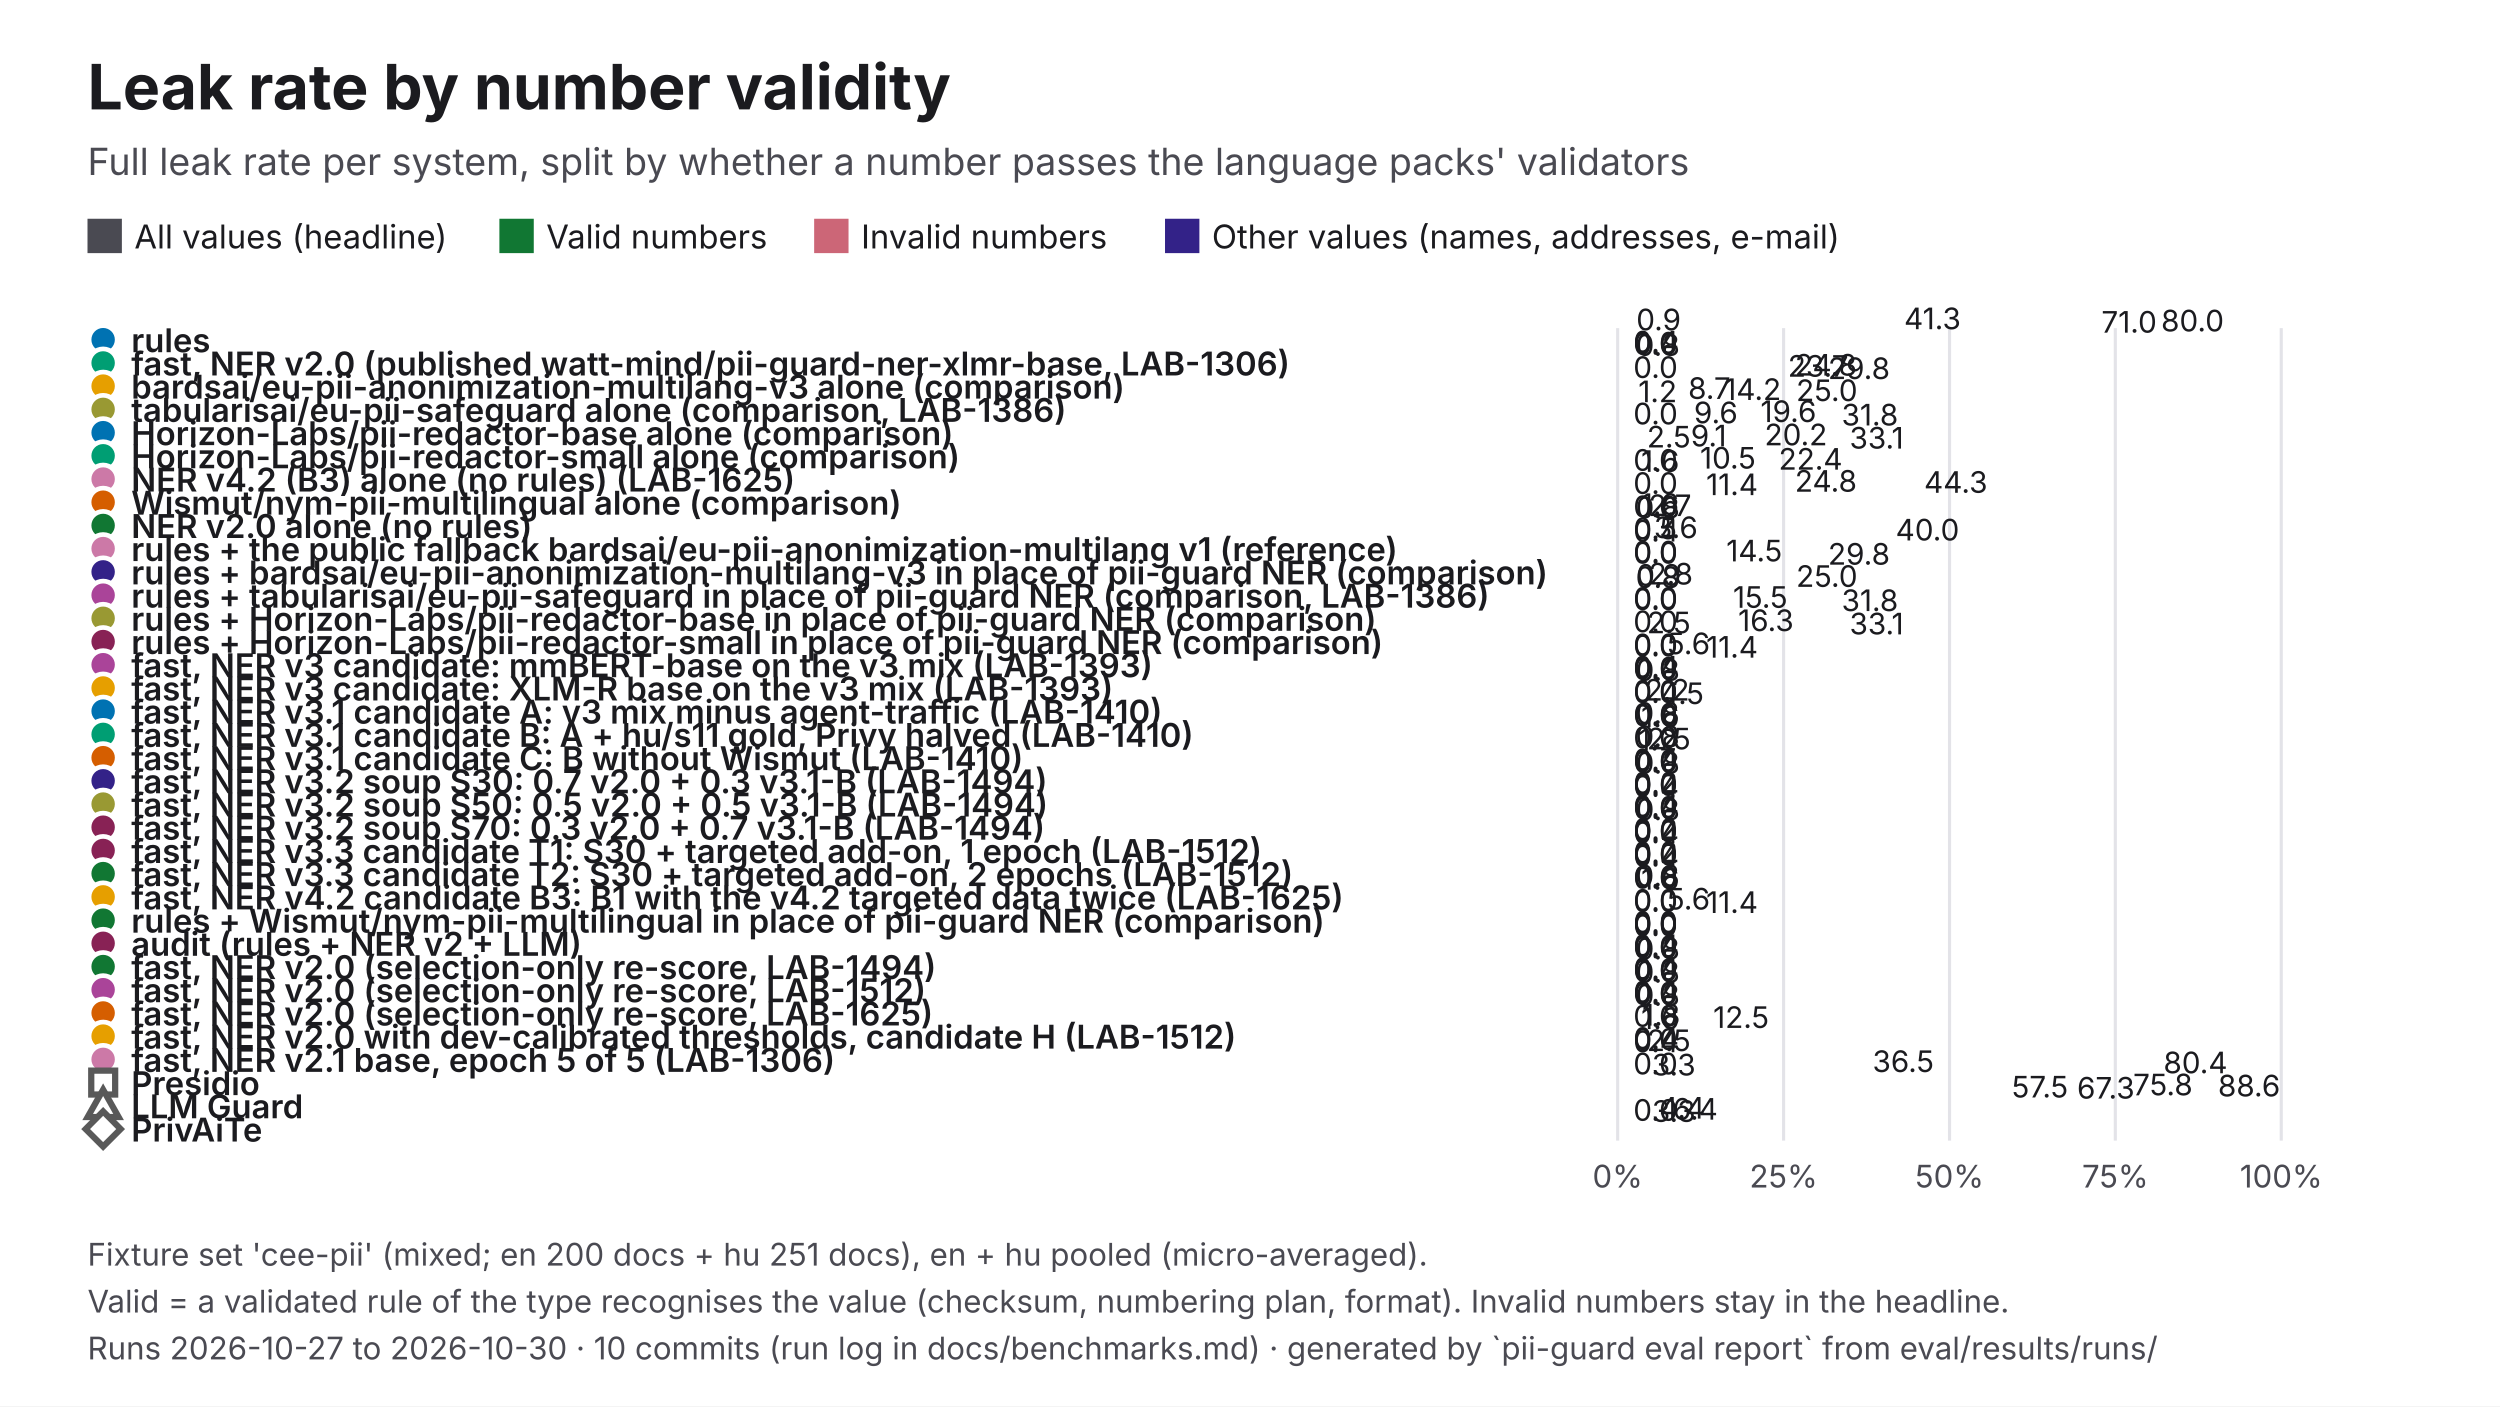
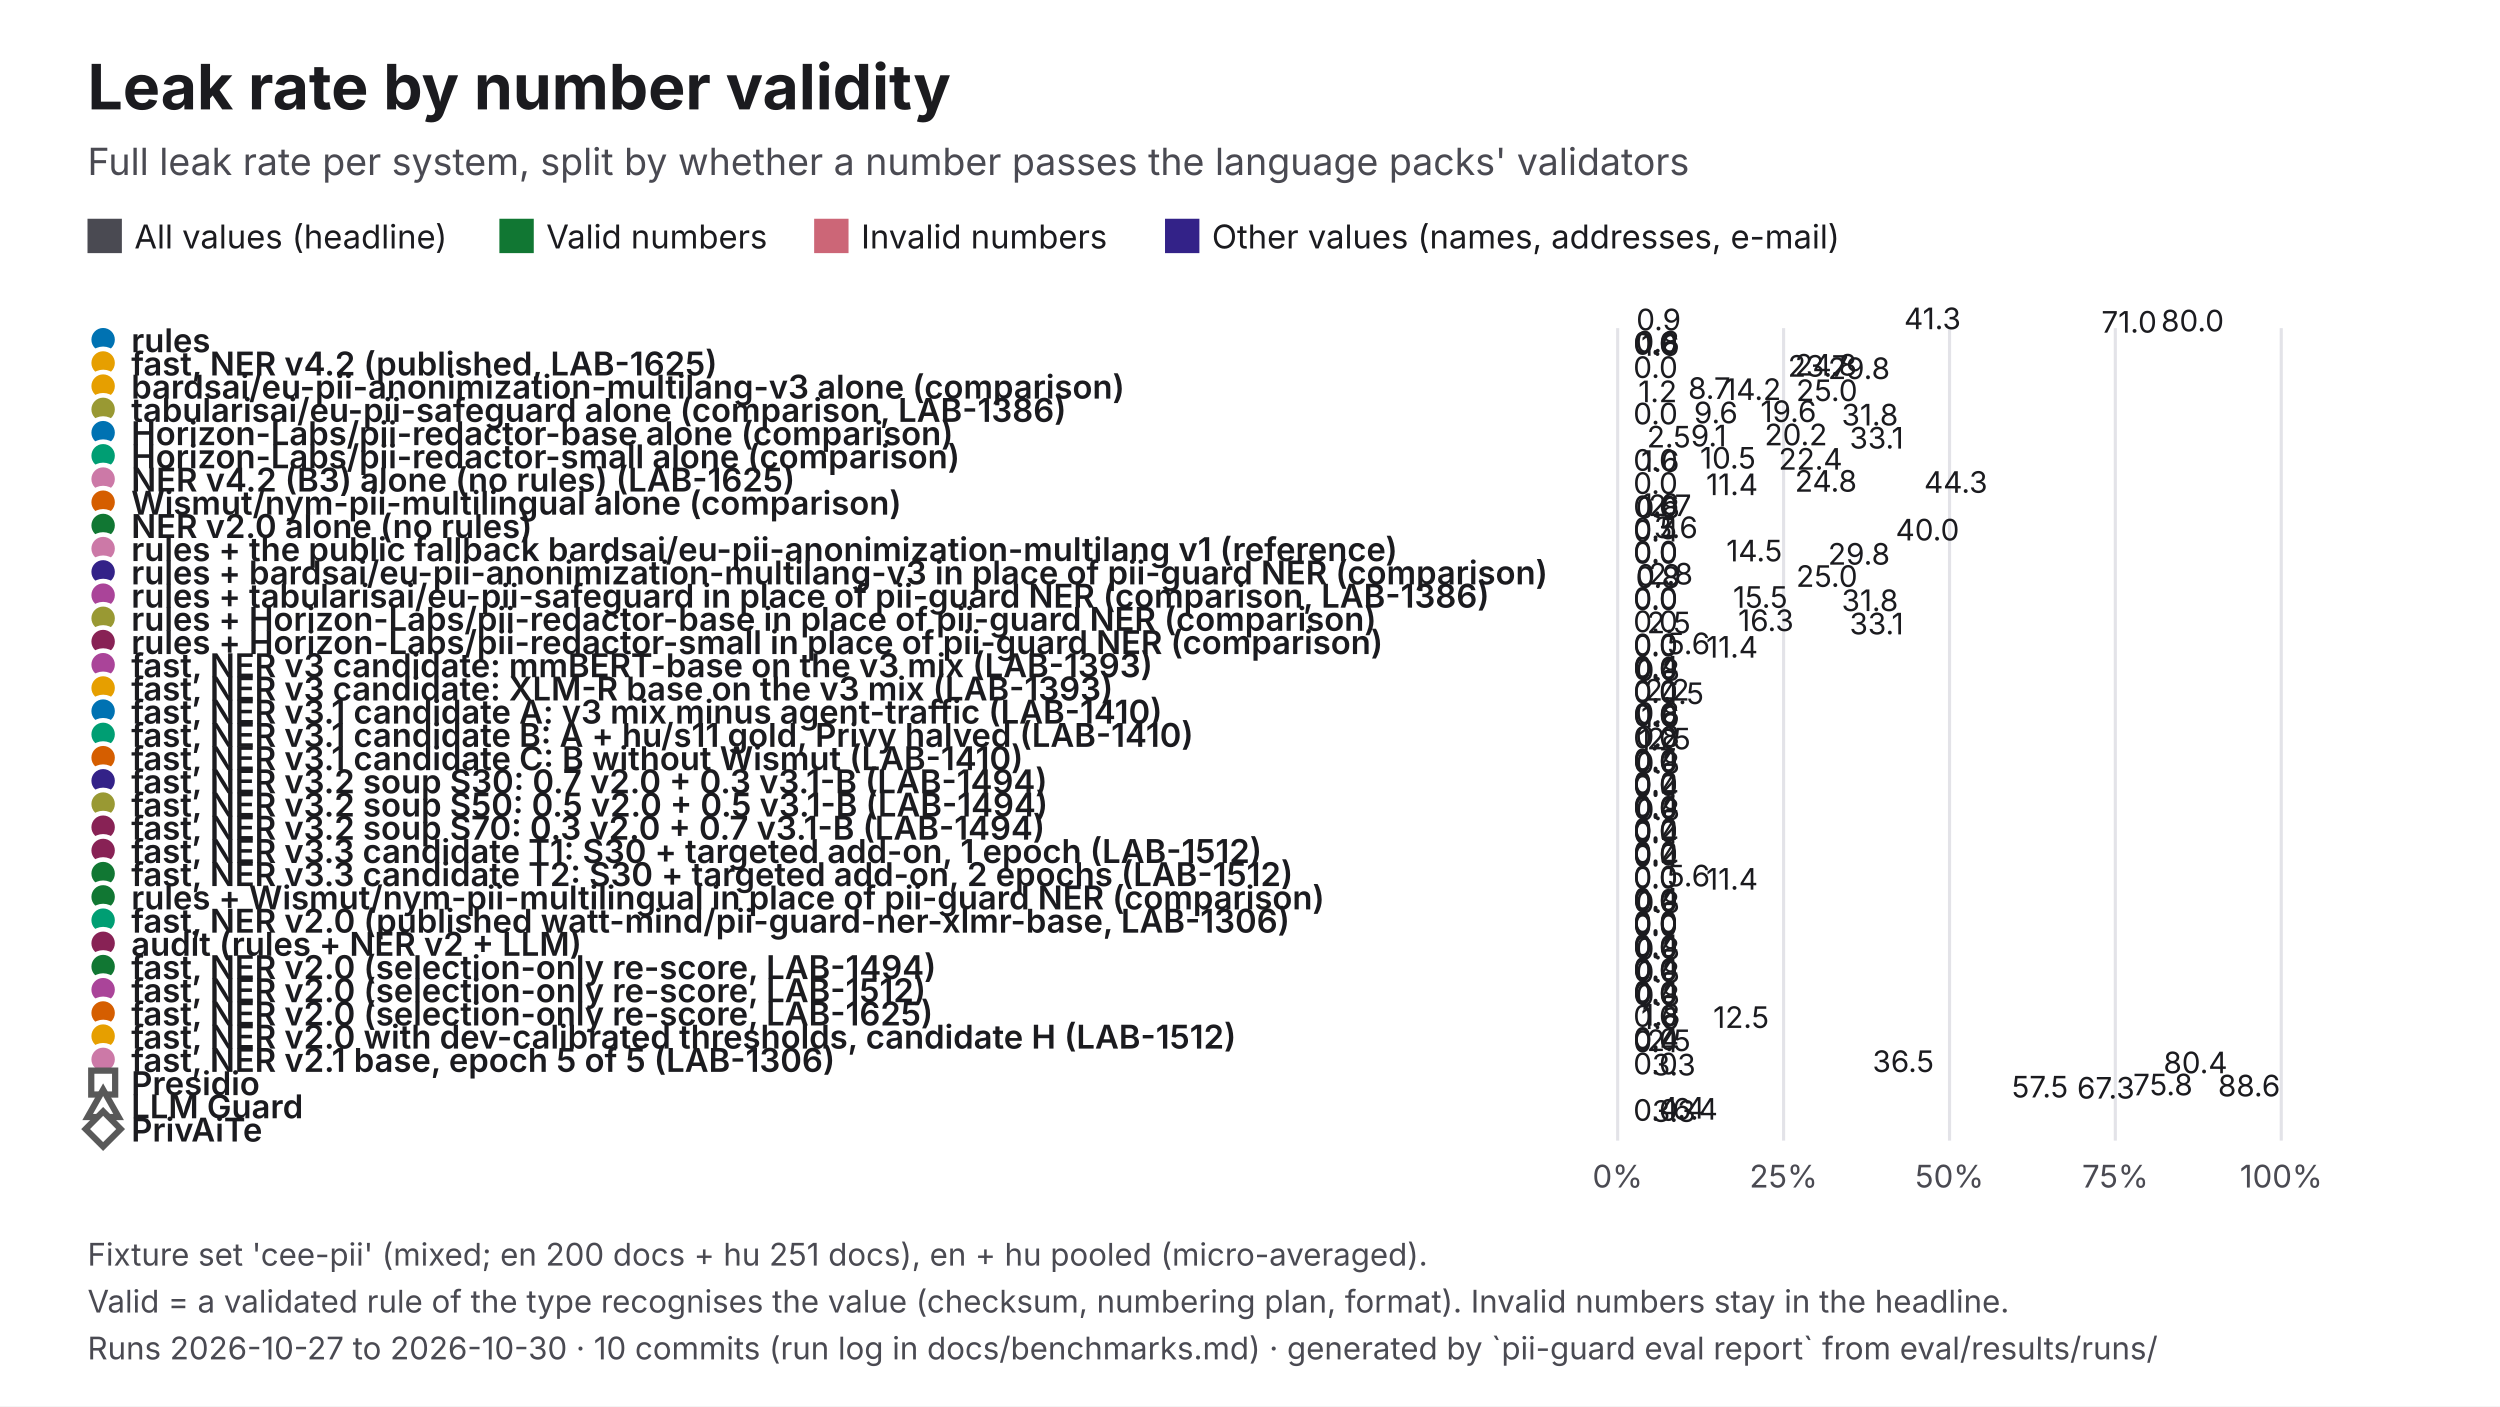
<svg xmlns="http://www.w3.org/2000/svg" viewBox="0 0 1600 900" width="1600" height="900" role="img" aria-labelledby="t d" font-family="Inter, 'Helvetica Neue', Helvetica, Arial, sans-serif">
  <rect width="1600" height="900" fill="#FFFFFF" />
  <text x="56" y="70" font-size="40" fill="#1B1B1F" font-weight="700">Leak rate by number validity</text>
  <text x="56" y="112" font-size="24" fill="#4A4A52">Full leak rate per system, split by whether a number passes the language packs' validators</text>
  <rect x="56" y="140" width="22" height="22" fill="#4A4A52" />
  <text x="86" y="159" font-size="21" fill="#1B1B1F">All values (headline)</text>
  <rect x="319.61" y="140" width="22" height="22" fill="#117733" />
  <text x="349.6" y="159" font-size="21" fill="#1B1B1F">Valid numbers</text>
  <rect x="521.06" y="140" width="22" height="22" fill="#CC6677" />
  <text x="551.1" y="159" font-size="21" fill="#1B1B1F">Invalid numbers</text>
  <rect x="745.61" y="140" width="22" height="22" fill="#332288" />
  <text x="775.6" y="159" font-size="21" fill="#1B1B1F">Other values (names, addresses, e-mail)</text>
  <line x1="1035.3" y1="210" x2="1035.3" y2="730" stroke="#E3E3E8" stroke-width="2" />
  <text x="1035.3" y="760" font-size="20" fill="#4A4A52" text-anchor="middle">0%</text>
  <line x1="1141.5" y1="210" x2="1141.5" y2="730" stroke="#E3E3E8" stroke-width="2" />
  <text x="1141.5" y="760" font-size="20" fill="#4A4A52" text-anchor="middle">25%</text>
  <line x1="1247.7" y1="210" x2="1247.7" y2="730" stroke="#E3E3E8" stroke-width="2" />
  <text x="1247.7" y="760" font-size="20" fill="#4A4A52" text-anchor="middle">50%</text>
  <line x1="1353.8" y1="210" x2="1353.8" y2="730" stroke="#E3E3E8" stroke-width="2" />
  <text x="1353.8" y="760" font-size="20" fill="#4A4A52" text-anchor="middle">75%</text>
  <line x1="1460" y1="210" x2="1460" y2="730" stroke="#E3E3E8" stroke-width="2" />
  <text x="1460" y="760" font-size="20" fill="#4A4A52" text-anchor="middle">100%</text>
  <circle cx="66" cy="217.4" r="9" fill="#0072B2" stroke="#FFFFFF" stroke-width="3" />
  <text x="84" y="225.4" font-size="21" fill="#1B1B1F" font-weight="600">rules</text>
  <rect x="1035.3" y="218" width="175.3" height="-3.3" fill="#4A4A52" />
  <text x="1218.6" y="210.7" font-size="19" fill="#1B1B1F">41.3</text>
  <rect x="1035.3" y="218.7" width="3.9" height="-3.3" fill="#117733" />
  <text x="1047.2" y="211.4" font-size="19" fill="#1B1B1F">0.9</text>
  <rect x="1035.3" y="219.4" width="339.7" height="-3.3" fill="#CC6677" />
  <text x="1383.1" y="212.1" font-size="19" fill="#1B1B1F">80.0</text>
  <rect x="1035.3" y="220.1" width="301.6" height="-3.3" fill="#332288" />
  <text x="1344.9" y="212.9" font-size="19" fill="#1B1B1F">71.0</text>
-   <circle cx="66" cy="232.3" r="9" fill="#009E73" stroke="#FFFFFF" stroke-width="3" />
-   <text x="84" y="240.3" font-size="21" fill="#1B1B1F" font-weight="600">fast, NER v2.0 (published watt-mind/pii-guard-ner-xlmr-base, LAB-1306)</text>
-   <rect x="1035.3" y="232.9" width="2" height="-3.3" fill="#4A4A52" />
-   <text x="1045.3" y="225.6" font-size="19" fill="#1B1B1F">0.4</text>
+   <circle cx="66" cy="232.3" r="9" fill="#E69F00" stroke="#FFFFFF" stroke-width="3" />
+   <text x="84" y="240.3" font-size="21" fill="#1B1B1F" font-weight="600">fast, NER v4.2 (published, LAB-1625)</text>
+   <rect x="1035.3" y="232.9" width="3.4" height="-3.3" fill="#4A4A52" />
+   <text x="1046.7" y="225.6" font-size="19" fill="#1B1B1F">0.8</text>
  <rect x="1035.3" y="233.6" width="2" height="-3.3" fill="#117733" />
  <text x="1045.3" y="226.3" font-size="19" fill="#1B1B1F">0.0</text>
  <rect x="1035.3" y="234.3" width="2" height="-3.3" fill="#CC6677" />
  <text x="1045.3" y="227" font-size="19" fill="#1B1B1F">0.0</text>
-   <rect x="1035.3" y="235" width="3.5" height="-3.3" fill="#332288" />
-   <text x="1046.8" y="227.7" font-size="19" fill="#1B1B1F">0.8</text>
+   <rect x="1035.3" y="235" width="6.9" height="-3.3" fill="#332288" />
+   <text x="1050.3" y="227.7" font-size="19" fill="#1B1B1F">1.6</text>
  <circle cx="66" cy="247.1" r="9" fill="#E69F00" stroke="#FFFFFF" stroke-width="3" />
  <text x="84" y="255.1" font-size="21" fill="#1B1B1F" font-weight="600">bardsai/eu-pii-anonimization-multilang-v3 alone (comparison)</text>
  <rect x="1035.3" y="247.7" width="105.3" height="-3.3" fill="#4A4A52" />
  <text x="1148.7" y="240.4" font-size="19" fill="#1B1B1F">24.8</text>
  <rect x="1035.3" y="248.4" width="100.8" height="-3.3" fill="#117733" />
  <text x="1144.2" y="241.1" font-size="19" fill="#1B1B1F">23.7</text>
  <rect x="1035.3" y="249.1" width="2" height="-3.3" fill="#CC6677" />
  <text x="1045.3" y="241.9" font-size="19" fill="#1B1B1F">0.0</text>
  <rect x="1035.3" y="249.9" width="126.5" height="-3.3" fill="#332288" />
  <text x="1169.9" y="242.6" font-size="19" fill="#1B1B1F">29.8</text>
  <circle cx="66" cy="262" r="9" fill="#999933" stroke="#FFFFFF" stroke-width="3" />
  <text x="84" y="270" font-size="21" fill="#1B1B1F" font-weight="600">tabularisai/eu-pii-safeguard alone (comparison, LAB-1386)</text>
  <rect x="1035.3" y="262.6" width="37.1" height="-3.3" fill="#4A4A52" />
  <text x="1080.4" y="255.3" font-size="19" fill="#1B1B1F">8.7</text>
  <rect x="1035.3" y="263.3" width="60.1" height="-3.3" fill="#117733" />
  <text x="1103.5" y="256" font-size="19" fill="#1B1B1F">14.2</text>
  <rect x="1035.3" y="264" width="106.2" height="-3.3" fill="#CC6677" />
  <text x="1149.5" y="256.7" font-size="19" fill="#1B1B1F">25.0</text>
  <rect x="1035.3" y="264.7" width="5.2" height="-3.3" fill="#332288" />
  <text x="1048.5" y="257.4" font-size="19" fill="#1B1B1F">1.2</text>
  <circle cx="66" cy="276.9" r="9" fill="#0072B2" stroke="#FFFFFF" stroke-width="3" />
  <text x="84" y="284.9" font-size="21" fill="#1B1B1F" font-weight="600">Horizon-Labs/pii-redactor-base alone (comparison)</text>
  <rect x="1035.3" y="277.4" width="83.4" height="-3.3" fill="#4A4A52" />
  <text x="1126.7" y="270.1" font-size="19" fill="#1B1B1F">19.6</text>
  <rect x="1035.3" y="278.1" width="40.7" height="-3.3" fill="#117733" />
  <text x="1084.1" y="270.9" font-size="19" fill="#1B1B1F">9.6</text>
  <rect x="1035.3" y="278.9" width="2" height="-3.3" fill="#CC6677" />
  <text x="1045.3" y="271.6" font-size="19" fill="#1B1B1F">0.0</text>
  <rect x="1035.3" y="279.6" width="135.2" height="-3.3" fill="#332288" />
  <text x="1178.6" y="272.3" font-size="19" fill="#1B1B1F">31.8</text>
  <circle cx="66" cy="291.7" r="9" fill="#009E73" stroke="#FFFFFF" stroke-width="3" />
  <text x="84" y="299.7" font-size="21" fill="#1B1B1F" font-weight="600">Horizon-Labs/pii-redactor-small alone (comparison)</text>
  <rect x="1035.3" y="292.3" width="86" height="-3.3" fill="#4A4A52" />
  <text x="1129.3" y="285" font-size="19" fill="#1B1B1F">20.2</text>
  <rect x="1035.3" y="293" width="38.8" height="-3.3" fill="#117733" />
  <text x="1082.1" y="285.7" font-size="19" fill="#1B1B1F">9.1</text>
  <rect x="1035.3" y="293.7" width="10.6" height="-3.3" fill="#CC6677" />
  <text x="1054" y="286.4" font-size="19" fill="#1B1B1F">2.5</text>
  <rect x="1035.3" y="294.4" width="140.4" height="-3.3" fill="#332288" />
  <text x="1183.7" y="287.1" font-size="19" fill="#1B1B1F">33.1</text>
  <circle cx="66" cy="306.6" r="9" fill="#CC79A7" stroke="#FFFFFF" stroke-width="3" />
  <text x="84" y="314.6" font-size="21" fill="#1B1B1F" font-weight="600">NER v4.2 (B3) alone (no rules) (LAB-1625)</text>
  <rect x="1035.3" y="307.1" width="44.7" height="-3.3" fill="#4A4A52" />
  <text x="1088" y="299.9" font-size="19" fill="#1B1B1F">10.5</text>
  <rect x="1035.3" y="307.9" width="95" height="-3.3" fill="#117733" />
  <text x="1138.3" y="300.6" font-size="19" fill="#1B1B1F">22.4</text>
  <rect x="1035.3" y="308.6" width="2" height="-3.3" fill="#CC6677" />
  <text x="1045.3" y="301.3" font-size="19" fill="#1B1B1F">0.0</text>
  <rect x="1035.3" y="309.3" width="6.9" height="-3.3" fill="#332288" />
  <text x="1050.3" y="302" font-size="19" fill="#1B1B1F">1.6</text>
  <circle cx="66" cy="321.4" r="9" fill="#D55E00" stroke="#FFFFFF" stroke-width="3" />
  <text x="84" y="329.4" font-size="21" fill="#1B1B1F" font-weight="600">Wismut/nym-pii-multilingual alone (comparison)</text>
  <rect x="1035.3" y="322" width="105.3" height="-3.3" fill="#4A4A52" />
  <text x="1148.7" y="314.7" font-size="19" fill="#1B1B1F">24.8</text>
  <rect x="1035.3" y="322.7" width="188.1" height="-3.3" fill="#117733" />
  <text x="1231.4" y="315.4" font-size="19" fill="#1B1B1F">44.3</text>
  <rect x="1035.3" y="323.4" width="2" height="-3.3" fill="#CC6677" />
  <text x="1045.3" y="316.1" font-size="19" fill="#1B1B1F">0.0</text>
  <rect x="1035.3" y="324.1" width="48.5" height="-3.3" fill="#332288" />
  <text x="1091.9" y="316.9" font-size="19" fill="#1B1B1F">11.4</text>
  <circle cx="66" cy="336.3" r="9" fill="#117733" stroke="#FFFFFF" stroke-width="3" />
  <text x="84" y="344.3" font-size="21" fill="#1B1B1F" font-weight="600">NER v2.0 alone (no rules)</text>
  <rect x="1035.3" y="336.9" width="6.8" height="-3.3" fill="#4A4A52" />
  <text x="1050.1" y="329.6" font-size="19" fill="#1B1B1F">1.6</text>
  <rect x="1035.3" y="337.6" width="11.6" height="-3.3" fill="#117733" />
  <text x="1055" y="330.3" font-size="19" fill="#1B1B1F">2.7</text>
  <rect x="1035.3" y="338.3" width="2" height="-3.3" fill="#CC6677" />
  <text x="1045.3" y="331" font-size="19" fill="#1B1B1F">0.0</text>
  <rect x="1035.3" y="339" width="3.5" height="-3.3" fill="#332288" />
  <text x="1046.8" y="331.7" font-size="19" fill="#1B1B1F">0.8</text>
  <circle cx="66" cy="351.1" r="9" fill="#CC79A7" stroke="#FFFFFF" stroke-width="3" />
  <text x="84" y="359.1" font-size="21" fill="#1B1B1F" font-weight="600">rules + the public fallback bardsai/eu-pii-anonimization-multilang v1 (reference)</text>
  <rect x="1035.3" y="351.7" width="15.2" height="-3.3" fill="#4A4A52" />
  <text x="1058.5" y="344.4" font-size="19" fill="#1B1B1F">3.6</text>
  <rect x="1035.3" y="352.4" width="2" height="-3.3" fill="#117733" />
  <text x="1045.3" y="345.1" font-size="19" fill="#1B1B1F">0.5</text>
  <rect x="1035.3" y="353.1" width="169.9" height="-3.3" fill="#CC6677" />
  <text x="1213.2" y="345.9" font-size="19" fill="#1B1B1F">40.0</text>
  <rect x="1035.3" y="353.9" width="2" height="-3.3" fill="#332288" />
  <text x="1045.3" y="346.6" font-size="19" fill="#1B1B1F">0.4</text>
  <circle cx="66" cy="366" r="9" fill="#332288" stroke="#FFFFFF" stroke-width="3" />
  <text x="84" y="374" font-size="21" fill="#1B1B1F" font-weight="600">rules + bardsai/eu-pii-anonimization-multilang-v3 in place of pii-guard NER (comparison)</text>
  <rect x="1035.3" y="366.6" width="61.5" height="-3.3" fill="#4A4A52" />
  <text x="1104.8" y="359.3" font-size="19" fill="#1B1B1F">14.5</text>
  <rect x="1035.3" y="367.3" width="2" height="-3.3" fill="#117733" />
  <text x="1045.3" y="360" font-size="19" fill="#1B1B1F">0.0</text>
  <rect x="1035.3" y="368" width="2" height="-3.3" fill="#CC6677" />
  <text x="1045.3" y="360.7" font-size="19" fill="#1B1B1F">0.0</text>
  <rect x="1035.3" y="368.7" width="126.5" height="-3.3" fill="#332288" />
  <text x="1169.9" y="361.4" font-size="19" fill="#1B1B1F">29.8</text>
  <circle cx="66" cy="380.9" r="9" fill="#AA4499" stroke="#FFFFFF" stroke-width="3" />
  <text x="84" y="388.9" font-size="21" fill="#1B1B1F" font-weight="600">rules + tabularisai/eu-pii-safeguard in place of pii-guard NER (comparison, LAB-1386)</text>
  <rect x="1035.3" y="381.4" width="11.8" height="-3.3" fill="#4A4A52" />
  <text x="1055.1" y="374.1" font-size="19" fill="#1B1B1F">2.8</text>
  <rect x="1035.3" y="382.1" width="3.9" height="-3.3" fill="#117733" />
  <text x="1047.2" y="374.9" font-size="19" fill="#1B1B1F">0.9</text>
  <rect x="1035.3" y="382.9" width="106.2" height="-3.3" fill="#CC6677" />
  <text x="1149.5" y="375.6" font-size="19" fill="#1B1B1F">25.0</text>
  <rect x="1035.3" y="383.6" width="3.5" height="-3.3" fill="#332288" />
  <text x="1046.8" y="376.3" font-size="19" fill="#1B1B1F">0.8</text>
  <circle cx="66" cy="395.7" r="9" fill="#999933" stroke="#FFFFFF" stroke-width="3" />
  <text x="84" y="403.7" font-size="21" fill="#1B1B1F" font-weight="600">rules + Horizon-Labs/pii-redactor-base in place of pii-guard NER (comparison)</text>
  <rect x="1035.3" y="396.3" width="65.7" height="-3.3" fill="#4A4A52" />
  <text x="1109.1" y="389" font-size="19" fill="#1B1B1F">15.5</text>
  <rect x="1035.3" y="397" width="2" height="-3.3" fill="#117733" />
  <text x="1045.3" y="389.7" font-size="19" fill="#1B1B1F">0.0</text>
  <rect x="1035.3" y="397.7" width="2" height="-3.3" fill="#CC6677" />
  <text x="1045.3" y="390.4" font-size="19" fill="#1B1B1F">0.0</text>
  <rect x="1035.3" y="398.4" width="135.2" height="-3.3" fill="#332288" />
  <text x="1178.6" y="391.1" font-size="19" fill="#1B1B1F">31.8</text>
  <circle cx="66" cy="410.6" r="9" fill="#882255" stroke="#FFFFFF" stroke-width="3" />
  <text x="84" y="418.6" font-size="21" fill="#1B1B1F" font-weight="600">rules + Horizon-Labs/pii-redactor-small in place of pii-guard NER (comparison)</text>
  <rect x="1035.3" y="411.1" width="69.1" height="-3.3" fill="#4A4A52" />
  <text x="1112.4" y="403.9" font-size="19" fill="#1B1B1F">16.3</text>
  <rect x="1035.3" y="411.9" width="2" height="-3.3" fill="#117733" />
  <text x="1045.3" y="404.6" font-size="19" fill="#1B1B1F">0.0</text>
  <rect x="1035.3" y="412.6" width="10.6" height="-3.3" fill="#CC6677" />
  <text x="1054" y="405.3" font-size="19" fill="#1B1B1F">2.5</text>
  <rect x="1035.3" y="413.3" width="140.4" height="-3.3" fill="#332288" />
  <text x="1183.7" y="406" font-size="19" fill="#1B1B1F">33.1</text>
  <circle cx="66" cy="425.4" r="9" fill="#AA4499" stroke="#FFFFFF" stroke-width="3" />
  <text x="84" y="433.4" font-size="21" fill="#1B1B1F" font-weight="600">fast, NER v3 candidate: mmBERT-base on the v3 mix (LAB-1393)</text>
  <rect x="1035.3" y="426" width="23.6" height="-3.3" fill="#4A4A52" />
  <text x="1066.9" y="418.7" font-size="19" fill="#1B1B1F">5.6</text>
  <rect x="1035.3" y="426.7" width="2" height="-3.3" fill="#117733" />
  <text x="1045.3" y="419.4" font-size="19" fill="#1B1B1F">0.0</text>
  <rect x="1035.3" y="427.4" width="2" height="-3.3" fill="#CC6677" />
  <text x="1045.3" y="420.1" font-size="19" fill="#1B1B1F">0.0</text>
  <rect x="1035.3" y="428.1" width="48.5" height="-3.3" fill="#332288" />
  <text x="1091.9" y="420.9" font-size="19" fill="#1B1B1F">11.4</text>
  <circle cx="66" cy="440.3" r="9" fill="#E69F00" stroke="#FFFFFF" stroke-width="3" />
  <text x="84" y="448.3" font-size="21" fill="#1B1B1F" font-weight="600">fast, NER v3 candidate: XLM-R base on the v3 mix (LAB-1393)</text>
  <rect x="1035.3" y="440.9" width="2" height="-3.3" fill="#4A4A52" />
  <text x="1045.3" y="433.6" font-size="19" fill="#1B1B1F">0.4</text>
  <rect x="1035.3" y="441.6" width="2" height="-3.3" fill="#117733" />
  <text x="1045.3" y="434.3" font-size="19" fill="#1B1B1F">0.0</text>
  <rect x="1035.3" y="442.3" width="2" height="-3.3" fill="#CC6677" />
  <text x="1045.3" y="435" font-size="19" fill="#1B1B1F">0.0</text>
  <rect x="1035.3" y="443" width="3.5" height="-3.3" fill="#332288" />
  <text x="1046.8" y="435.7" font-size="19" fill="#1B1B1F">0.8</text>
  <circle cx="66" cy="455.1" r="9" fill="#0072B2" stroke="#FFFFFF" stroke-width="3" />
  <text x="84" y="463.1" font-size="21" fill="#1B1B1F" font-weight="600">fast, NER v3.1 candidate A: v3 mix minus agent-traffic (LAB-1410)</text>
  <rect x="1035.3" y="455.7" width="9.3" height="-3.3" fill="#4A4A52" />
  <text x="1052.6" y="448.4" font-size="19" fill="#1B1B1F">2.2</text>
  <rect x="1035.3" y="456.4" width="2" height="-3.3" fill="#117733" />
  <text x="1045.3" y="449.1" font-size="19" fill="#1B1B1F">0.0</text>
  <rect x="1035.3" y="457.1" width="2" height="-3.3" fill="#CC6677" />
  <text x="1045.3" y="449.9" font-size="19" fill="#1B1B1F">0.0</text>
  <rect x="1035.3" y="457.9" width="19.1" height="-3.3" fill="#332288" />
  <text x="1062.4" y="450.6" font-size="19" fill="#1B1B1F">4.5</text>
  <circle cx="66" cy="470" r="9" fill="#009E73" stroke="#FFFFFF" stroke-width="3" />
  <text x="84" y="478" font-size="21" fill="#1B1B1F" font-weight="600">fast, NER v3.1 candidate B: A + hu/s11 gold, Privy halved (LAB-1410)</text>
  <rect x="1035.3" y="470.6" width="3.4" height="-3.3" fill="#4A4A52" />
  <text x="1046.7" y="463.3" font-size="19" fill="#1B1B1F">0.8</text>
  <rect x="1035.3" y="471.3" width="2" height="-3.3" fill="#117733" />
  <text x="1045.3" y="464" font-size="19" fill="#1B1B1F">0.0</text>
  <rect x="1035.3" y="472" width="2" height="-3.3" fill="#CC6677" />
  <text x="1045.3" y="464.7" font-size="19" fill="#1B1B1F">0.0</text>
  <rect x="1035.3" y="472.7" width="6.9" height="-3.3" fill="#332288" />
  <text x="1050.3" y="465.4" font-size="19" fill="#1B1B1F">1.6</text>
  <circle cx="66" cy="484.9" r="9" fill="#D55E00" stroke="#FFFFFF" stroke-width="3" />
  <text x="84" y="492.9" font-size="21" fill="#1B1B1F" font-weight="600">fast, NER v3.1 candidate C: B without Wismut (LAB-1410)</text>
  <rect x="1035.3" y="485.4" width="3.4" height="-3.3" fill="#4A4A52" />
  <text x="1046.7" y="478.1" font-size="19" fill="#1B1B1F">0.8</text>
  <rect x="1035.3" y="486.1" width="2" height="-3.3" fill="#117733" />
  <text x="1045.3" y="478.9" font-size="19" fill="#1B1B1F">0.0</text>
  <rect x="1035.3" y="486.9" width="10.6" height="-3.3" fill="#CC6677" />
  <text x="1054" y="479.6" font-size="19" fill="#1B1B1F">2.5</text>
  <rect x="1035.3" y="487.6" width="5.2" height="-3.3" fill="#332288" />
  <text x="1048.5" y="480.3" font-size="19" fill="#1B1B1F">1.2</text>
  <circle cx="66" cy="499.7" r="9" fill="#332288" stroke="#FFFFFF" stroke-width="3" />
  <text x="84" y="507.7" font-size="21" fill="#1B1B1F" font-weight="600">fast, NER v3.2 soup S30: 0.7 v2.0 + 0.3 v3.1-B (LAB-1494)</text>
  <rect x="1035.3" y="500.3" width="2" height="-3.3" fill="#4A4A52" />
  <text x="1045.3" y="493" font-size="19" fill="#1B1B1F">0.4</text>
  <rect x="1035.3" y="501" width="2" height="-3.3" fill="#117733" />
  <text x="1045.3" y="493.7" font-size="19" fill="#1B1B1F">0.0</text>
  <rect x="1035.3" y="501.7" width="2" height="-3.3" fill="#CC6677" />
  <text x="1045.3" y="494.4" font-size="19" fill="#1B1B1F">0.0</text>
  <rect x="1035.3" y="502.4" width="3.5" height="-3.3" fill="#332288" />
  <text x="1046.8" y="495.1" font-size="19" fill="#1B1B1F">0.8</text>
  <circle cx="66" cy="514.6" r="9" fill="#999933" stroke="#FFFFFF" stroke-width="3" />
  <text x="84" y="522.6" font-size="21" fill="#1B1B1F" font-weight="600">fast, NER v3.2 soup S50: 0.5 v2.0 + 0.5 v3.1-B (LAB-1494)</text>
  <rect x="1035.3" y="515.1" width="2" height="-3.3" fill="#4A4A52" />
  <text x="1045.3" y="507.9" font-size="19" fill="#1B1B1F">0.2</text>
  <rect x="1035.3" y="515.9" width="2" height="-3.3" fill="#117733" />
  <text x="1045.3" y="508.6" font-size="19" fill="#1B1B1F">0.0</text>
  <rect x="1035.3" y="516.6" width="2" height="-3.3" fill="#CC6677" />
  <text x="1045.3" y="509.3" font-size="19" fill="#1B1B1F">0.0</text>
  <rect x="1035.3" y="517.3" width="2" height="-3.3" fill="#332288" />
  <text x="1045.3" y="510" font-size="19" fill="#1B1B1F">0.4</text>
  <circle cx="66" cy="529.4" r="9" fill="#882255" stroke="#FFFFFF" stroke-width="3" />
  <text x="84" y="537.4" font-size="21" fill="#1B1B1F" font-weight="600">fast, NER v3.2 soup S70: 0.3 v2.0 + 0.7 v3.1-B (LAB-1494)</text>
  <rect x="1035.3" y="530" width="2" height="-3.3" fill="#4A4A52" />
  <text x="1045.3" y="522.7" font-size="19" fill="#1B1B1F">0.4</text>
  <rect x="1035.3" y="530.7" width="2" height="-3.3" fill="#117733" />
  <text x="1045.3" y="523.4" font-size="19" fill="#1B1B1F">0.0</text>
  <rect x="1035.3" y="531.4" width="2" height="-3.3" fill="#CC6677" />
  <text x="1045.3" y="524.1" font-size="19" fill="#1B1B1F">0.0</text>
  <rect x="1035.3" y="532.1" width="3.5" height="-3.3" fill="#332288" />
  <text x="1046.8" y="524.9" font-size="19" fill="#1B1B1F">0.8</text>
  <circle cx="66" cy="544.3" r="9" fill="#882255" stroke="#FFFFFF" stroke-width="3" />
  <text x="84" y="552.3" font-size="21" fill="#1B1B1F" font-weight="600">fast, NER v3.3 candidate T1: S30 + targeted add-on, 1 epoch (LAB-1512)</text>
  <rect x="1035.3" y="544.9" width="2" height="-3.3" fill="#4A4A52" />
  <text x="1045.3" y="537.6" font-size="19" fill="#1B1B1F">0.2</text>
  <rect x="1035.3" y="545.6" width="2" height="-3.3" fill="#117733" />
  <text x="1045.3" y="538.3" font-size="19" fill="#1B1B1F">0.0</text>
  <rect x="1035.3" y="546.3" width="2" height="-3.3" fill="#CC6677" />
  <text x="1045.3" y="539" font-size="19" fill="#1B1B1F">0.0</text>
  <rect x="1035.3" y="547" width="2" height="-3.3" fill="#332288" />
  <text x="1045.3" y="539.7" font-size="19" fill="#1B1B1F">0.4</text>
  <circle cx="66" cy="559.1" r="9" fill="#117733" stroke="#FFFFFF" stroke-width="3" />
  <text x="84" y="567.1" font-size="21" fill="#1B1B1F" font-weight="600">fast, NER v3.3 candidate T2: S30 + targeted add-on, 2 epochs (LAB-1512)</text>
  <rect x="1035.3" y="559.7" width="2" height="-3.3" fill="#4A4A52" />
  <text x="1045.3" y="552.4" font-size="19" fill="#1B1B1F">0.2</text>
  <rect x="1035.3" y="560.4" width="2" height="-3.3" fill="#117733" />
  <text x="1045.3" y="553.1" font-size="19" fill="#1B1B1F">0.0</text>
  <rect x="1035.3" y="561.1" width="2" height="-3.3" fill="#CC6677" />
  <text x="1045.3" y="553.9" font-size="19" fill="#1B1B1F">0.0</text>
  <rect x="1035.3" y="561.9" width="2" height="-3.3" fill="#332288" />
  <text x="1045.3" y="554.6" font-size="19" fill="#1B1B1F">0.4</text>
-   <circle cx="66" cy="574" r="9" fill="#E69F00" stroke="#FFFFFF" stroke-width="3" />
-   <text x="84" y="582" font-size="21" fill="#1B1B1F" font-weight="600">fast, NER v4.2 candidate B3: B1 with the v4.2 targeted data twice (LAB-1625)</text>
-   <rect x="1035.3" y="574.6" width="3.4" height="-3.3" fill="#4A4A52" />
-   <text x="1046.7" y="567.3" font-size="19" fill="#1B1B1F">0.8</text>
+   <circle cx="66" cy="574" r="9" fill="#117733" stroke="#FFFFFF" stroke-width="3" />
+   <text x="84" y="582" font-size="21" fill="#1B1B1F" font-weight="600">rules + Wismut/nym-pii-multilingual in place of pii-guard NER (comparison)</text>
+   <rect x="1035.3" y="574.6" width="23.6" height="-3.3" fill="#4A4A52" />
+   <text x="1066.9" y="567.3" font-size="19" fill="#1B1B1F">5.6</text>
  <rect x="1035.3" y="575.3" width="2" height="-3.3" fill="#117733" />
  <text x="1045.3" y="568" font-size="19" fill="#1B1B1F">0.0</text>
  <rect x="1035.3" y="576" width="2" height="-3.3" fill="#CC6677" />
  <text x="1045.3" y="568.7" font-size="19" fill="#1B1B1F">0.0</text>
-   <rect x="1035.3" y="576.7" width="6.9" height="-3.3" fill="#332288" />
-   <text x="1050.3" y="569.4" font-size="19" fill="#1B1B1F">1.6</text>
-   <circle cx="66" cy="588.9" r="9" fill="#117733" stroke="#FFFFFF" stroke-width="3" />
-   <text x="84" y="596.9" font-size="21" fill="#1B1B1F" font-weight="600">rules + Wismut/nym-pii-multilingual in place of pii-guard NER (comparison)</text>
-   <rect x="1035.3" y="589.4" width="23.6" height="-3.3" fill="#4A4A52" />
-   <text x="1066.9" y="582.1" font-size="19" fill="#1B1B1F">5.6</text>
+   <rect x="1035.3" y="576.7" width="48.5" height="-3.3" fill="#332288" />
+   <text x="1091.9" y="569.4" font-size="19" fill="#1B1B1F">11.4</text>
+   <circle cx="66" cy="588.9" r="9" fill="#009E73" stroke="#FFFFFF" stroke-width="3" />
+   <text x="84" y="596.9" font-size="21" fill="#1B1B1F" font-weight="600">fast, NER v2.0 (published watt-mind/pii-guard-ner-xlmr-base, LAB-1306)</text>
+   <rect x="1035.3" y="589.4" width="2" height="-3.3" fill="#4A4A52" />
+   <text x="1045.3" y="582.1" font-size="19" fill="#1B1B1F">0.4</text>
  <rect x="1035.3" y="590.1" width="2" height="-3.3" fill="#117733" />
  <text x="1045.3" y="582.9" font-size="19" fill="#1B1B1F">0.0</text>
  <rect x="1035.3" y="590.9" width="2" height="-3.3" fill="#CC6677" />
  <text x="1045.3" y="583.6" font-size="19" fill="#1B1B1F">0.0</text>
-   <rect x="1035.3" y="591.6" width="48.5" height="-3.3" fill="#332288" />
-   <text x="1091.9" y="584.3" font-size="19" fill="#1B1B1F">11.4</text>
+   <rect x="1035.3" y="591.6" width="3.5" height="-3.3" fill="#332288" />
+   <text x="1046.8" y="584.3" font-size="19" fill="#1B1B1F">0.8</text>
  <circle cx="66" cy="603.7" r="9" fill="#882255" stroke="#FFFFFF" stroke-width="3" />
  <text x="84" y="611.7" font-size="21" fill="#1B1B1F" font-weight="600">audit (rules + NER v2 + LLM)</text>
  <rect x="1035.3" y="604.3" width="2" height="-3.3" fill="#4A4A52" />
  <text x="1045.3" y="597" font-size="19" fill="#1B1B1F">0.0</text>
  <rect x="1035.3" y="605" width="2" height="-3.3" fill="#117733" />
  <text x="1045.3" y="597.7" font-size="19" fill="#1B1B1F">0.0</text>
  <rect x="1035.3" y="605.7" width="2" height="-3.3" fill="#CC6677" />
  <text x="1045.3" y="598.4" font-size="19" fill="#1B1B1F">0.0</text>
  <rect x="1035.3" y="606.4" width="2" height="-3.3" fill="#332288" />
  <text x="1045.3" y="599.1" font-size="19" fill="#1B1B1F">0.0</text>
  <circle cx="66" cy="618.6" r="9" fill="#117733" stroke="#FFFFFF" stroke-width="3" />
  <text x="84" y="626.6" font-size="21" fill="#1B1B1F" font-weight="600">fast, NER v2.0 (selection-only re-score, LAB-1494)</text>
  <rect x="1035.3" y="619.1" width="2" height="-3.3" fill="#4A4A52" />
  <text x="1045.3" y="611.9" font-size="19" fill="#1B1B1F">0.4</text>
  <rect x="1035.3" y="619.9" width="2" height="-3.3" fill="#117733" />
  <text x="1045.3" y="612.6" font-size="19" fill="#1B1B1F">0.0</text>
  <rect x="1035.3" y="620.6" width="2" height="-3.3" fill="#CC6677" />
  <text x="1045.3" y="613.3" font-size="19" fill="#1B1B1F">0.0</text>
  <rect x="1035.3" y="621.3" width="3.5" height="-3.3" fill="#332288" />
  <text x="1046.8" y="614" font-size="19" fill="#1B1B1F">0.8</text>
  <circle cx="66" cy="633.4" r="9" fill="#AA4499" stroke="#FFFFFF" stroke-width="3" />
  <text x="84" y="641.4" font-size="21" fill="#1B1B1F" font-weight="600">fast, NER v2.0 (selection-only re-score, LAB-1512)</text>
  <rect x="1035.3" y="634" width="2" height="-3.3" fill="#4A4A52" />
  <text x="1045.3" y="626.7" font-size="19" fill="#1B1B1F">0.4</text>
  <rect x="1035.3" y="634.7" width="2" height="-3.3" fill="#117733" />
  <text x="1045.3" y="627.4" font-size="19" fill="#1B1B1F">0.0</text>
  <rect x="1035.3" y="635.4" width="2" height="-3.3" fill="#CC6677" />
  <text x="1045.3" y="628.1" font-size="19" fill="#1B1B1F">0.0</text>
  <rect x="1035.3" y="636.1" width="3.5" height="-3.3" fill="#332288" />
  <text x="1046.8" y="628.9" font-size="19" fill="#1B1B1F">0.8</text>
  <circle cx="66" cy="648.3" r="9" fill="#D55E00" stroke="#FFFFFF" stroke-width="3" />
  <text x="84" y="656.3" font-size="21" fill="#1B1B1F" font-weight="600">fast, NER v2.0 (selection-only re-score, LAB-1625)</text>
  <rect x="1035.3" y="648.9" width="2" height="-3.3" fill="#4A4A52" />
  <text x="1045.3" y="641.6" font-size="19" fill="#1B1B1F">0.4</text>
  <rect x="1035.3" y="649.6" width="2" height="-3.3" fill="#117733" />
  <text x="1045.3" y="642.3" font-size="19" fill="#1B1B1F">0.0</text>
  <rect x="1035.3" y="650.3" width="2" height="-3.3" fill="#CC6677" />
  <text x="1045.3" y="643" font-size="19" fill="#1B1B1F">0.0</text>
  <rect x="1035.3" y="651" width="3.5" height="-3.3" fill="#332288" />
  <text x="1046.8" y="643.7" font-size="19" fill="#1B1B1F">0.8</text>
  <circle cx="66" cy="663.1" r="9" fill="#E69F00" stroke="#FFFFFF" stroke-width="3" />
  <text x="84" y="671.1" font-size="21" fill="#1B1B1F" font-weight="600">fast, NER v2.0 with dev-calibrated thresholds, candidate H (LAB-1512)</text>
  <rect x="1035.3" y="663.7" width="7.6" height="-3.3" fill="#4A4A52" />
  <text x="1050.9" y="656.4" font-size="19" fill="#1B1B1F">1.8</text>
  <rect x="1035.3" y="664.4" width="2" height="-3.3" fill="#117733" />
  <text x="1045.3" y="657.1" font-size="19" fill="#1B1B1F">0.0</text>
  <rect x="1035.3" y="665.1" width="53.1" height="-3.3" fill="#CC6677" />
  <text x="1096.4" y="657.9" font-size="19" fill="#1B1B1F">12.5</text>
  <rect x="1035.3" y="665.9" width="6.9" height="-3.3" fill="#332288" />
  <text x="1050.3" y="658.6" font-size="19" fill="#1B1B1F">1.6</text>
  <circle cx="66" cy="678" r="9" fill="#CC79A7" stroke="#FFFFFF" stroke-width="3" />
  <text x="84" y="686" font-size="21" fill="#1B1B1F" font-weight="600">fast, NER v2.1 base, epoch 5 of 5 (LAB-1306)</text>
  <rect x="1035.3" y="678.6" width="2" height="-3.3" fill="#4A4A52" />
  <text x="1045.3" y="671.3" font-size="19" fill="#1B1B1F">0.4</text>
  <rect x="1035.3" y="679.3" width="2" height="-3.3" fill="#117733" />
  <text x="1045.3" y="672" font-size="19" fill="#1B1B1F">0.0</text>
  <rect x="1035.3" y="680" width="10.6" height="-3.3" fill="#CC6677" />
  <text x="1054" y="672.7" font-size="19" fill="#1B1B1F">2.5</text>
  <rect x="1035.3" y="680.7" width="2" height="-3.3" fill="#332288" />
  <text x="1045.3" y="673.4" font-size="19" fill="#1B1B1F">0.4</text>
  <rect x="58.4" y="685.2" width="15.3" height="15.3" fill="#FFFFFF" stroke="#595959" stroke-width="4" />
  <text x="84" y="700.9" font-size="21" fill="#1B1B1F" font-weight="600">Presidio</text>
  <rect x="1035.3" y="693.4" width="155" height="-3.3" fill="#4A4A52" />
  <text x="1198.4" y="686.1" font-size="19" fill="#1B1B1F">36.5</text>
  <rect x="1035.3" y="694.1" width="341.3" height="-3.3" fill="#117733" />
  <text x="1384.6" y="686.9" font-size="19" fill="#1B1B1F">80.4</text>
  <rect x="1035.3" y="694.9" width="2" height="-3.3" fill="#CC6677" />
  <text x="1045.3" y="687.6" font-size="19" fill="#1B1B1F">0.0</text>
  <rect x="1035.3" y="695.6" width="13.9" height="-3.3" fill="#332288" />
  <text x="1057.2" y="688.3" font-size="19" fill="#1B1B1F">3.3</text>
  <polygon points="66,697.4 75.9,714.9 56.1,714.9" fill="#FFFFFF" stroke="#595959" stroke-width="4" />
  <text x="84" y="715.7" font-size="21" fill="#1B1B1F" font-weight="600">LLM Guard</text>
  <rect x="1035.3" y="708.3" width="321.9" height="-3.3" fill="#4A4A52" />
  <text x="1365.2" y="701" font-size="19" fill="#1B1B1F">75.8</text>
  <rect x="1035.3" y="709" width="376.2" height="-3.3" fill="#117733" />
  <text x="1419.5" y="701.7" font-size="19" fill="#1B1B1F">88.6</text>
  <rect x="1035.3" y="709.7" width="244.2" height="-3.3" fill="#CC6677" />
  <text x="1287.5" y="702.4" font-size="19" fill="#1B1B1F">57.5</text>
  <rect x="1035.3" y="710.4" width="286" height="-3.3" fill="#332288" />
  <text x="1329.3" y="703.1" font-size="19" fill="#1B1B1F">67.3</text>
  <polygon points="66,711.3 77.2,722.6 66,733.8 54.8,722.6" fill="#FFFFFF" stroke="#595959" stroke-width="4" />
  <text x="84" y="730.6" font-size="21" fill="#1B1B1F" font-weight="600">PrivAiTe</text>
  <rect x="1035.3" y="723.1" width="18.6" height="-3.3" fill="#4A4A52" />
  <text x="1061.9" y="715.9" font-size="19" fill="#1B1B1F">4.4</text>
  <rect x="1035.3" y="723.9" width="27.1" height="-3.3" fill="#117733" />
  <text x="1070.5" y="716.6" font-size="19" fill="#1B1B1F">6.4</text>
  <rect x="1035.3" y="724.6" width="2" height="-3.3" fill="#CC6677" />
  <text x="1045.3" y="717.3" font-size="19" fill="#1B1B1F">0.0</text>
  <rect x="1035.3" y="725.3" width="13.9" height="-3.3" fill="#332288" />
  <text x="1057.2" y="718" font-size="19" fill="#1B1B1F">3.3</text>
  <text x="56" y="810" font-size="20" fill="#4A4A52">Fixture set 'cee-pii' (mixed; en 200 docs + hu 251 docs), en + hu pooled (micro-averaged).</text>
  <text x="56" y="840" font-size="20" fill="#4A4A52">Valid = a validated rule of the type recognises the value (checksum, numbering plan, format). Invalid numbers stay in the headline.</text>
  <text x="56" y="870" font-size="20" fill="#4A4A52">Runs 2026-10-27 to 2026-10-30 · 10 commits (run log in docs/benchmarks.md) · generated by `pii-guard eval report` from eval/results/runs/</text>
</svg>
